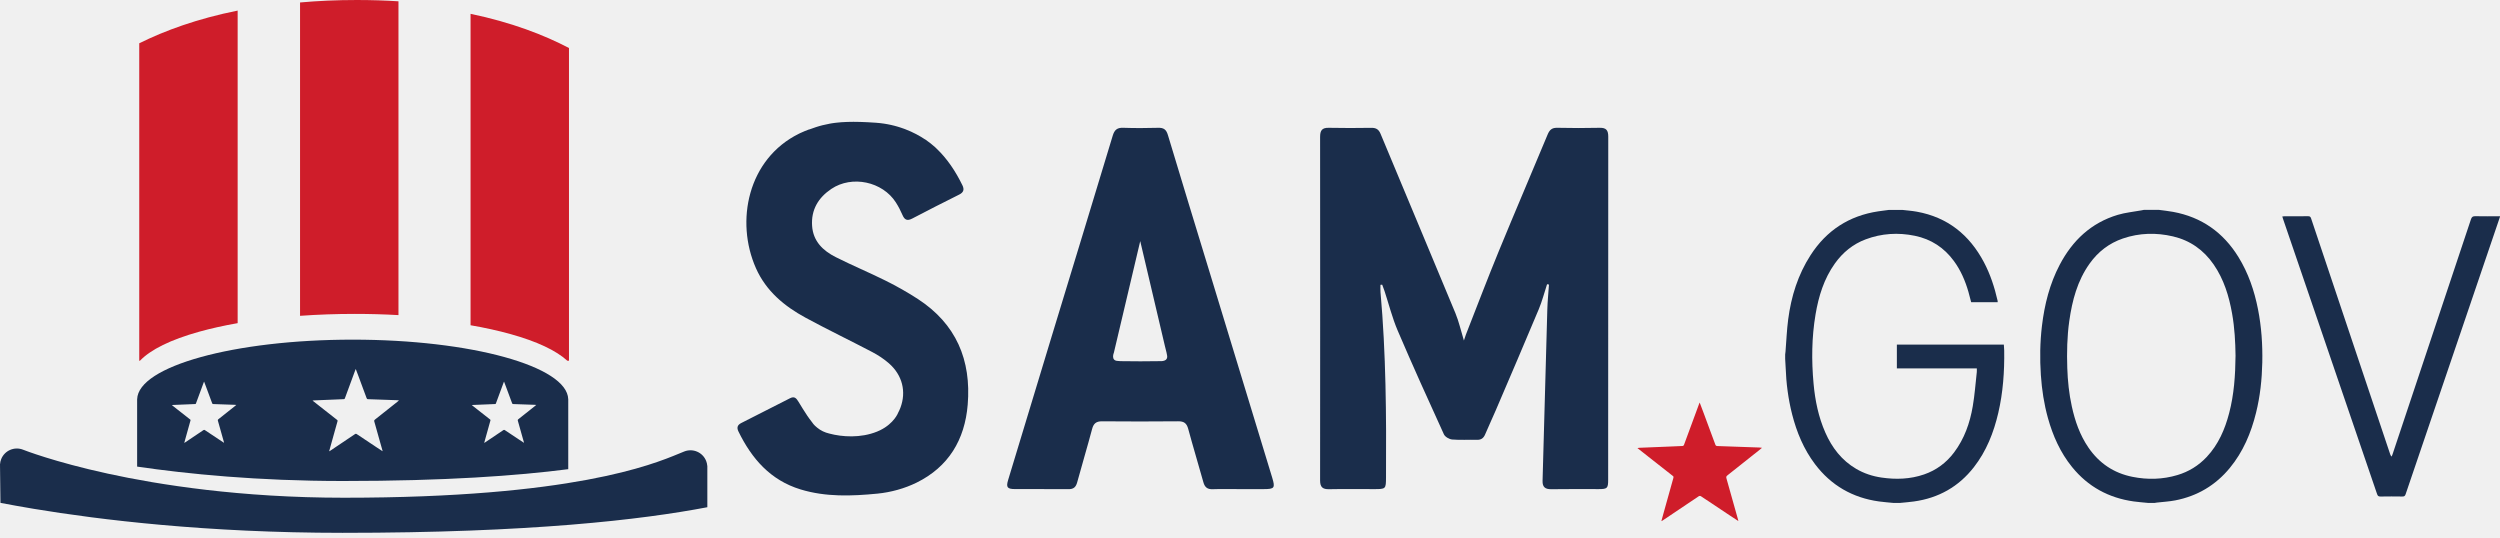
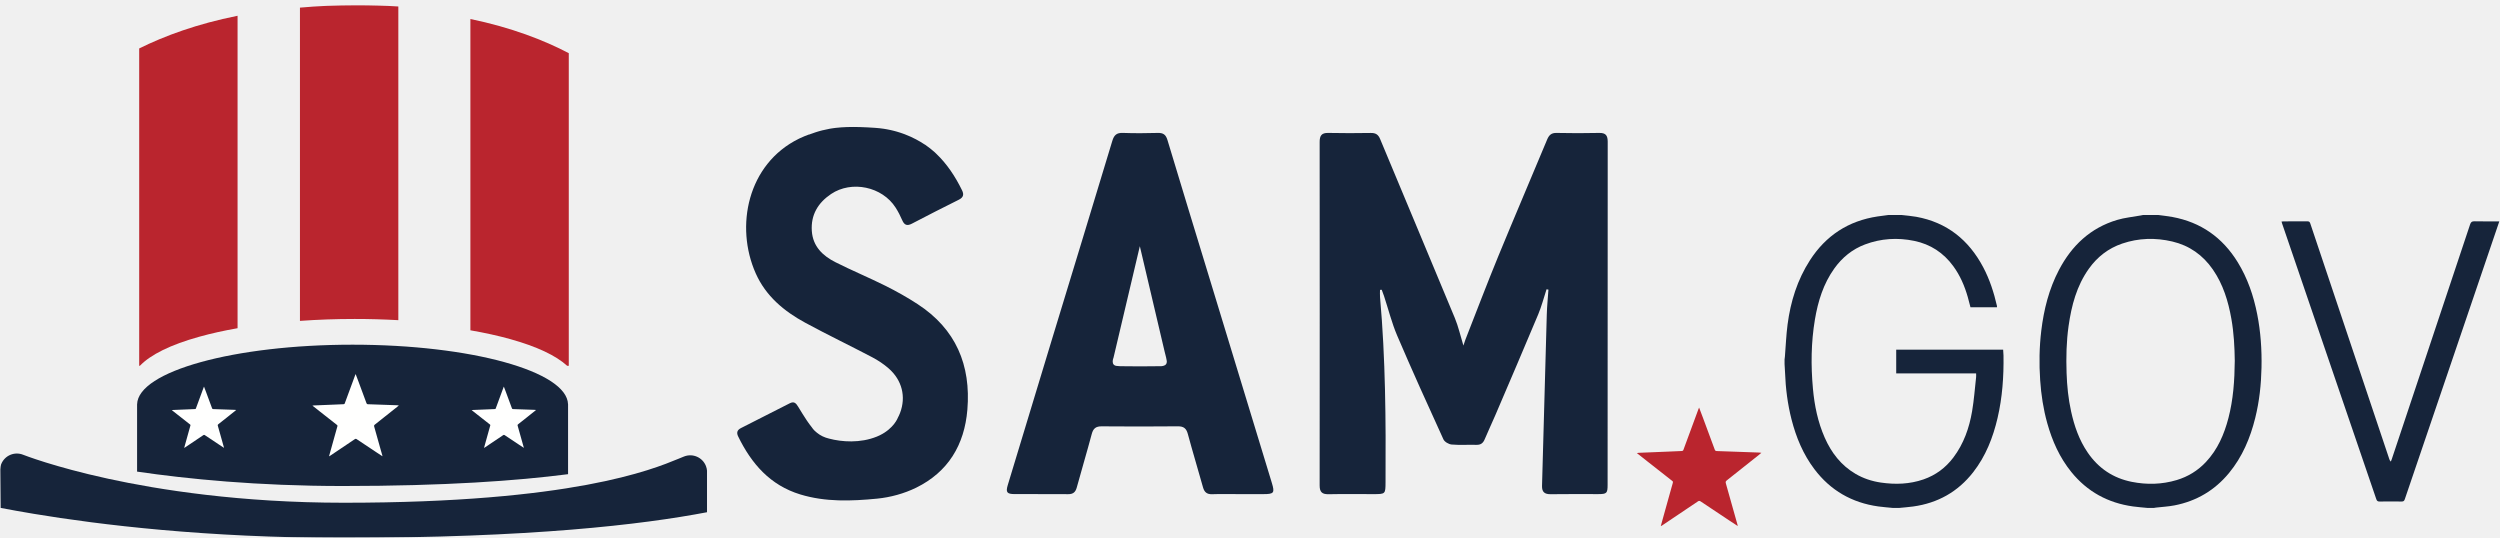
- <svg xmlns="http://www.w3.org/2000/svg" width="470px" height="101px" viewBox="0 0 470 101" version="1.1">
-   <g id="Page-1" stroke="none" stroke-width="1" fill="none" fill-rule="evenodd">
-     <g id="logo-sam" fill-rule="nonzero">
-       <g id="GOV" transform="translate(335, 39)" fill="#1A2D4B">
-         <path d="M22.646,0.463 C23.556,0.572 24.47,0.636 25.369,0.799 C31.148,1.846 35.242,5.145 37.961,10.269 C39.186,12.577 39.979,15.035 40.559,17.572 C40.575,17.643 40.561,17.721 40.561,17.816 C38.907,17.816 37.26,17.816 35.579,17.816 C35.409,17.169 35.249,16.511 35.063,15.862 C34.465,13.789 33.624,11.832 32.34,10.079 C30.5,7.561 28.057,5.964 25.008,5.331 C21.862,4.679 18.75,4.869 15.742,5.999 C13.355,6.895 11.439,8.46 9.957,10.536 C7.908,13.41 6.898,16.686 6.322,20.116 C5.593,24.437 5.554,28.785 5.951,33.137 C6.242,36.306 6.873,39.402 8.166,42.332 C9.42,45.175 11.242,47.548 13.955,49.14 C15.426,50.004 17.031,50.534 18.725,50.781 C21.438,51.177 24.121,51.093 26.735,50.19 C29.032,49.397 30.903,48.002 32.362,46.065 C34.303,43.487 35.344,40.52 35.878,37.386 C36.243,35.262 36.396,33.103 36.636,30.957 C36.661,30.744 36.64,30.525 36.64,30.253 C31.632,30.253 26.634,30.253 21.611,30.253 C21.611,28.738 21.611,27.282 21.611,25.788 C28.299,25.788 34.978,25.788 41.724,25.788 C41.744,26.146 41.783,26.512 41.79,26.879 C41.849,30.84 41.575,34.775 40.673,38.642 C39.81,42.335 38.443,45.816 36.085,48.837 C33.214,52.518 29.431,54.637 24.815,55.277 C23.942,55.4 23.061,55.463 22.182,55.552 C21.778,55.552 21.371,55.552 20.967,55.552 C20.059,55.459 19.147,55.399 18.242,55.272 C13.281,54.579 9.248,52.264 6.222,48.259 C4.105,45.456 2.783,42.272 1.919,38.889 C1.179,35.99 0.806,33.035 0.7,30.045 C0.682,29.521 0.641,28.997 0.612,28.474 C0.612,28.194 0.612,27.914 0.612,27.634 C0.633,27.45 0.663,27.267 0.678,27.083 C0.84,25.071 0.916,23.048 1.178,21.049 C1.739,16.74 3.01,12.656 5.385,8.972 C8.385,4.321 12.621,1.56 18.102,0.733 C18.776,0.632 19.452,0.552 20.125,0.462 C20.966,0.463 21.806,0.463 22.646,0.463" id="path38" />
-         <path d="M85.281,27.869 C85.248,25.349 85.113,22.65 84.638,19.975 C84.056,16.675 83.095,13.518 81.167,10.721 C79.286,7.995 76.737,6.196 73.524,5.443 C70.368,4.704 67.202,4.78 64.102,5.838 C61.504,6.725 59.434,8.332 57.846,10.557 C55.543,13.783 54.573,17.489 54.026,21.335 C53.61,24.27 53.553,27.226 53.649,30.183 C53.729,32.611 53.977,35.022 54.499,37.397 C55.103,40.16 56.017,42.8 57.636,45.159 C59.661,48.106 62.415,49.953 65.917,50.648 C68.751,51.212 71.573,51.143 74.356,50.311 C76.489,49.674 78.325,48.541 79.844,46.926 C82.053,44.58 83.287,41.718 84.088,38.642 C84.994,35.171 85.244,31.627 85.281,27.869 L85.281,27.869 Z M68.865,55.552 C67.957,55.459 67.045,55.397 66.14,55.271 C61.443,54.615 57.546,52.5 54.55,48.803 C52.343,46.08 50.948,42.95 50.013,39.596 C49.275,36.951 48.867,34.255 48.683,31.519 C48.474,28.423 48.519,25.331 48.888,22.252 C49.368,18.247 50.333,14.378 52.224,10.781 C54.624,6.21 58.132,2.89 63.15,1.388 C64.58,0.96 66.099,0.822 67.578,0.55 C67.728,0.523 67.877,0.491 68.025,0.461 C68.99,0.461 69.957,0.461 70.92,0.461 C71.795,0.582 72.676,0.67 73.541,0.83 C78.908,1.819 82.973,4.693 85.83,9.328 C87.697,12.356 88.816,15.656 89.5,19.122 C90.154,22.431 90.379,25.774 90.311,29.142 C90.243,32.336 89.907,35.499 89.135,38.604 C88.196,42.398 86.709,45.942 84.197,48.986 C81.515,52.235 78.088,54.266 73.957,55.07 C72.803,55.294 71.617,55.352 70.445,55.489 C70.322,55.503 70.201,55.529 70.08,55.551 C69.675,55.552 69.271,55.552 68.865,55.552 L68.865,55.552 Z" id="path40" />
-         <path d="M135.031,1.659 C134.621,2.866 134.238,3.994 133.853,5.122 C128.32,21.382 122.785,37.643 117.259,53.907 C117.144,54.249 116.999,54.353 116.646,54.346 C115.277,54.324 113.906,54.323 112.537,54.347 C112.164,54.354 112.014,54.245 111.891,53.885 C107.987,42.43 104.069,30.979 100.151,19.527 C98.163,13.714 96.176,7.899 94.188,2.085 C94.151,1.97 94.122,1.851 94.075,1.696 C94.216,1.682 94.331,1.66 94.446,1.66 C95.94,1.658 97.434,1.67 98.928,1.65 C99.252,1.645 99.383,1.754 99.483,2.052 C104.43,16.823 109.385,31.592 114.342,46.362 C114.395,46.518 114.453,46.674 114.629,46.84 C114.686,46.697 114.75,46.557 114.799,46.409 C119.715,31.693 124.633,16.977 129.531,2.254 C129.685,1.785 129.871,1.634 130.361,1.646 C131.884,1.681 133.408,1.659 135.031,1.659" id="path42" />
-       </g>
-       <path d="M307.835,84.236 C307.997,84.207 308.077,84.19 308.161,84.185 C310.052,84.102 311.946,84.026 313.839,83.954 C314.675,83.921 315.511,83.889 316.339,83.845 C316.423,83.839 316.542,83.752 316.573,83.679 C317.356,81.574 318.128,79.464 318.903,77.361 C319.073,76.887 319.241,76.426 319.415,75.965 C319.444,75.882 319.481,75.81 319.54,75.679 C319.806,76.38 320.052,77.02 320.29,77.664 C320.653,78.636 321.011,79.612 321.372,80.588 C321.737,81.577 322.116,82.567 322.474,83.563 C322.548,83.765 322.64,83.851 322.869,83.857 C325.523,83.943 328.18,84.042 330.83,84.136 C330.953,84.144 331.07,84.167 331.254,84.187 C331.07,84.341 330.932,84.461 330.791,84.578 C328.83,86.131 326.871,87.685 324.912,89.242 C324.465,89.596 324.473,89.601 324.631,90.148 C325.168,92.04 325.697,93.933 326.231,95.831 C326.407,96.458 326.586,97.086 326.764,97.723 C326.784,97.775 326.787,97.841 326.807,97.956 C326.252,97.594 325.743,97.264 325.239,96.927 C324.147,96.203 323.057,95.474 321.964,94.748 C321.257,94.274 320.538,93.813 319.837,93.332 C319.644,93.195 319.501,93.2 319.314,93.326 C317.06,94.842 314.804,96.357 312.55,97.871 C312.503,97.906 312.439,97.923 312.335,97.972 C312.47,97.478 312.593,97.03 312.716,96.581 C313.107,95.175 313.501,93.766 313.894,92.362 C314.13,91.513 314.363,90.662 314.605,89.817 C314.648,89.667 314.63,89.583 314.503,89.482 C312.929,88.254 311.362,87.021 309.796,85.786 C309.16,85.287 308.533,84.785 307.835,84.236" id="star" fill="#CF1D2A" />
-       <g id="SAM" transform="translate(138, 22)" fill="#1A2D4B">
-         <path d="M152.849,31.433 C152.334,33.005 151.923,34.62 151.287,36.139 C148.626,42.502 145.898,48.839 143.185,55.182 C142.545,56.68 141.843,58.151 141.213,59.652 C140.907,60.383 140.454,60.71 139.644,60.686 C138.097,60.641 136.541,60.76 135.007,60.627 C134.452,60.579 133.671,60.126 133.452,59.648 C130.498,53.173 127.557,46.69 124.763,40.146 C123.74,37.751 123.105,35.19 122.288,32.708 C122.155,32.31 121.999,31.919 121.854,31.524 C121.746,31.529 121.636,31.536 121.528,31.541 C121.528,32 121.494,32.462 121.534,32.917 C122.571,44.492 122.639,56.094 122.57,67.7 C122.556,69.953 122.567,69.953 120.255,69.953 C117.462,69.953 114.666,69.912 111.873,69.971 C110.663,69.997 110.177,69.583 110.179,68.339 C110.199,46.803 110.197,25.267 110.18,3.73 C110.18,2.557 110.524,1.996 111.801,2.027 C114.465,2.09 117.132,2.069 119.797,2.033 C120.683,2.02 121.188,2.298 121.549,3.165 C126.224,14.406 130.952,25.624 135.616,36.87 C136.263,38.432 136.632,40.112 137.214,42.017 C137.396,41.478 137.482,41.183 137.591,40.899 C139.642,35.675 141.633,30.428 143.765,25.239 C146.779,17.904 149.908,10.617 152.953,3.295 C153.312,2.431 153.751,2.006 154.742,2.025 C157.406,2.084 160.072,2.088 162.736,2.027 C163.994,1.999 164.355,2.506 164.353,3.712 C164.328,25.206 164.335,46.699 164.334,68.193 C164.333,69.803 164.183,69.949 162.546,69.952 C159.579,69.957 156.614,69.921 153.648,69.971 C152.5,69.989 151.968,69.57 152.002,68.406 C152.301,57.669 152.583,46.932 152.895,36.195 C152.94,34.628 153.101,33.064 153.207,31.499 C153.087,31.477 152.966,31.455 152.849,31.433" id="path30" />
-         <path d="M101.187,67.84 C97.259,54.92 93.319,42.003 89.381,29.086 C86.768,20.515 84.135,11.949 81.56,3.367 C81.257,2.355 80.776,1.997 79.743,2.027 C77.552,2.089 75.356,2.1 73.166,2.024 C72.015,1.983 71.519,2.421 71.19,3.514 C67.375,16.156 63.508,28.782 59.663,41.414 C56.942,50.354 54.228,59.299 51.527,68.245 C51.112,69.618 51.369,69.939 52.827,69.947 C56.181,69.963 59.534,69.934 62.887,69.963 C63.825,69.972 64.265,69.578 64.508,68.686 C65.419,65.336 66.425,62.011 67.315,58.657 C67.595,57.599 68.101,57.197 69.192,57.206 C73.964,57.246 78.736,57.251 83.508,57.204 C84.606,57.191 85.106,57.589 85.388,58.642 C86.293,61.995 87.305,65.317 88.237,68.663 C88.496,69.592 88.978,70.007 89.976,69.971 C91.649,69.909 93.328,69.954 95.005,69.954 C96.551,69.954 98.1,69.956 99.648,69.952 C101.583,69.948 101.761,69.729 101.187,67.84 Z M81.354,45.413 C81.352,45.424 81.345,45.433 81.341,45.441 C81.333,45.456 81.326,45.471 81.317,45.485 C81.234,45.628 81.098,45.728 80.901,45.795 C80.542,45.929 80.137,45.895 80.137,45.895 C77.646,45.94 75.153,45.937 72.661,45.897 C72.464,45.893 72.293,45.879 72.141,45.858 C70.766,45.806 71.409,44.304 71.409,44.304 L76.363,23.326 C76.363,23.326 79.79,37.876 80.999,43.038 C81.101,43.447 81.202,43.854 81.303,44.264 C81.351,44.452 81.383,44.619 81.402,44.77 C81.464,45.049 81.435,45.254 81.354,45.413 Z" id="Shape" />
-         <path d="M34.576,34.224 C32.64,32.962 30.612,31.822 28.545,30.789 C25.438,29.238 22.225,27.905 19.126,26.342 C16.737,25.137 14.877,23.388 14.675,20.477 C14.463,17.435 15.85,15.157 18.288,13.517 C22.175,10.904 27.923,12.135 30.431,16.07 C30.912,16.826 31.328,17.633 31.683,18.457 C32.08,19.379 32.604,19.554 33.494,19.09 C36.421,17.563 39.361,16.057 42.318,14.589 C43.17,14.165 43.319,13.623 42.93,12.826 C41.63,10.16 40.051,7.816 38.078,5.941 C38.058,5.919 37.677,5.524 36.962,4.966 C36.637,4.704 36.299,4.458 35.956,4.221 L35.929,4.221 C34.971,3.581 33.705,2.869 32.156,2.28 C32.148,2.277 32.14,2.274 32.132,2.271 C32.028,2.232 31.919,2.194 31.811,2.156 C31.665,2.103 31.517,2.052 31.364,2.002 C31.316,1.985 31.267,1.97 31.218,1.954 C31.072,1.907 30.924,1.861 30.771,1.816 C30.712,1.798 30.651,1.782 30.59,1.764 C30.447,1.723 30.302,1.683 30.155,1.644 C30.08,1.625 30.004,1.608 29.929,1.589 C29.79,1.555 29.652,1.521 29.511,1.489 C29.419,1.468 29.325,1.451 29.234,1.431 C29.103,1.404 28.974,1.376 28.84,1.352 C28.728,1.331 28.612,1.313 28.497,1.294 C28.38,1.274 28.263,1.253 28.143,1.235 C27.999,1.214 27.851,1.196 27.705,1.178 C27.609,1.165 27.516,1.152 27.419,1.142 C27.172,1.115 26.922,1.092 26.667,1.074 C26.666,1.074 26.665,1.074 26.663,1.074 L26.663,1.074 C24.515,0.924 22.778,0.873 21.285,0.922 C21.284,0.923 21.282,0.923 21.281,0.923 C20.525,0.947 19.83,0.998 19.178,1.074 C19.171,1.074 19.166,1.075 19.161,1.076 C19.039,1.091 18.918,1.106 18.798,1.122 C18.789,1.124 18.778,1.125 18.767,1.126 C18.651,1.142 18.537,1.158 18.423,1.176 C18.412,1.179 18.402,1.18 18.389,1.182 C18.274,1.201 18.16,1.219 18.047,1.239 C18.039,1.24 18.032,1.242 18.024,1.243 C17.542,1.328 17.076,1.43 16.619,1.547 C16.592,1.554 16.566,1.561 16.537,1.568 C16.454,1.589 16.372,1.611 16.289,1.634 C16.25,1.644 16.212,1.655 16.173,1.666 C16.102,1.686 16.03,1.706 15.96,1.727 C15.916,1.74 15.872,1.752 15.828,1.766 C15.763,1.786 15.697,1.806 15.631,1.827 C15.584,1.842 15.537,1.856 15.491,1.871 C15.428,1.891 15.364,1.911 15.302,1.932 C14.921,2.057 14.535,2.193 14.143,2.34 L14.143,2.318 C13.592,2.518 13.059,2.735 12.548,2.975 C12.537,2.978 12.528,2.983 12.517,2.987 C12.409,3.032 12.316,3.079 12.228,3.126 C2.585,7.866 0.195,19.603 4.125,28.439 C6.027,32.717 9.452,35.563 13.447,37.728 C17.593,39.974 21.847,42.016 26.022,44.208 C27.114,44.781 28.173,45.482 29.102,46.292 C31.661,48.521 32.422,51.656 31.266,54.69 C31.146,55.007 31.002,55.309 30.846,55.602 L30.85,55.602 C30.85,55.602 30.106,57.599 27.449,58.891 C27.272,58.978 27.089,59.06 26.904,59.134 L26.903,59.135 C23.798,60.4 20.291,60.149 17.911,59.508 L17.91,59.508 C17.07,59.312 16.297,58.952 15.636,58.406 C14.967,57.885 14.696,57.419 14.696,57.419 L14.677,57.392 C14.348,56.981 14.038,56.552 13.742,56.114 L13.729,56.096 L13.73,56.096 C13.171,55.268 12.655,54.407 12.134,53.556 C11.719,52.88 11.373,52.437 10.526,52.869 C7.474,54.433 4.413,55.983 1.353,57.53 C0.642,57.889 0.473,58.387 0.824,59.108 C3.326,64.235 6.829,68.278 12.508,70.011 C17.258,71.461 22.129,71.272 26.948,70.803 C29.453,70.559 32.051,69.848 34.308,68.739 C40.308,65.79 43.383,60.692 43.929,54.078 C44.621,45.681 41.76,38.905 34.576,34.224" id="path34" />
-       </g>
-       <g id="hat">
-         <path d="M106.828,75.049 C106.64,68.856 88.571,63.853 66.306,63.853 C44.041,63.853 25.973,68.856 25.785,75.049 L25.78,75.049 L25.78,87.722 C35.176,89.1 48.409,90.429 64.492,90.429 C83.707,90.429 97.276,89.439 106.832,88.205 L106.832,75.049 L106.828,75.049 Z M44.182,76.334 C43.168,77.137 42.155,77.94 41.143,78.745 C40.912,78.929 40.916,78.932 40.998,79.214 C41.275,80.192 41.549,81.171 41.825,82.152 C41.916,82.476 42.01,82.801 42.101,83.13 C42.109,83.158 42.111,83.192 42.124,83.252 C41.835,83.064 41.572,82.894 41.312,82.719 C40.749,82.346 40.184,81.968 39.619,81.593 C39.253,81.348 38.882,81.11 38.519,80.862 C38.42,80.792 38.346,80.794 38.249,80.859 C37.083,81.643 35.917,82.425 34.753,83.208 C34.726,83.227 34.695,83.235 34.64,83.261 C34.709,83.005 34.774,82.774 34.838,82.542 C35.039,81.813 35.243,81.086 35.446,80.36 C35.569,79.922 35.688,79.481 35.814,79.045 C35.837,78.966 35.827,78.925 35.761,78.871 C34.948,78.237 34.137,77.599 33.327,76.961 C32.999,76.703 32.676,76.443 32.313,76.16 C32.399,76.145 32.44,76.137 32.483,76.134 C33.46,76.091 34.44,76.052 35.419,76.014 C35.85,75.997 36.283,75.981 36.712,75.958 C36.756,75.954 36.816,75.91 36.831,75.872 C37.235,74.784 37.636,73.692 38.036,72.605 C38.124,72.36 38.212,72.122 38.303,71.883 C38.318,71.84 38.337,71.802 38.366,71.735 C38.503,72.097 38.632,72.427 38.754,72.761 C38.941,73.263 39.127,73.769 39.313,74.273 C39.503,74.785 39.698,75.296 39.883,75.81 C39.922,75.916 39.969,75.96 40.087,75.963 C41.46,76.007 42.834,76.058 44.203,76.107 C44.267,76.112 44.328,76.123 44.422,76.133 C44.327,76.212 44.256,76.274 44.182,76.334 Z M74.69,75.549 C73.329,76.627 71.97,77.706 70.61,78.787 C70.3,79.032 70.305,79.035 70.415,79.416 C70.787,80.728 71.155,82.042 71.524,83.358 C71.647,83.795 71.772,84.23 71.896,84.67 C71.908,84.706 71.911,84.753 71.925,84.833 C71.54,84.581 71.185,84.354 70.836,84.119 C70.08,83.617 69.322,83.11 68.564,82.606 C68.074,82.278 67.575,81.958 67.087,81.623 C66.953,81.529 66.853,81.532 66.725,81.62 C65.16,82.672 63.595,83.724 62.031,84.774 C61.997,84.797 61.954,84.81 61.881,84.843 C61.975,84.5 62.059,84.19 62.146,83.877 C62.417,82.9 62.69,81.923 62.962,80.949 C63.127,80.36 63.288,79.769 63.458,79.183 C63.486,79.078 63.473,79.02 63.385,78.95 C62.293,78.1 61.205,77.243 60.118,76.385 C59.678,76.04 59.243,75.693 58.759,75.312 C58.871,75.291 58.926,75.281 58.985,75.276 C60.297,75.219 61.612,75.166 62.926,75.115 C63.507,75.094 64.087,75.07 64.662,75.04 C64.72,75.036 64.803,74.975 64.823,74.925 C65.366,73.464 65.903,72 66.44,70.539 C66.558,70.212 66.675,69.892 66.797,69.571 C66.816,69.512 66.842,69.463 66.883,69.372 C67.067,69.859 67.238,70.303 67.403,70.75 C67.655,71.424 67.903,72.102 68.154,72.779 C68.408,73.466 68.671,74.151 68.92,74.843 C68.971,74.984 69.035,75.043 69.194,75.047 C71.036,75.107 72.879,75.174 74.718,75.241 C74.804,75.246 74.885,75.262 75.013,75.275 C74.884,75.385 74.788,75.469 74.69,75.549 Z M100.571,76.334 C99.557,77.137 98.545,77.94 97.532,78.745 C97.3,78.929 97.305,78.932 97.386,79.214 C97.663,80.192 97.938,81.171 98.212,82.152 C98.305,82.476 98.398,82.801 98.49,83.13 C98.497,83.158 98.501,83.192 98.511,83.252 C98.224,83.064 97.961,82.894 97.699,82.719 C97.136,82.346 96.571,81.968 96.007,81.593 C95.641,81.348 95.27,81.11 94.907,80.862 C94.807,80.792 94.733,80.794 94.636,80.859 C93.47,81.643 92.306,82.425 91.141,83.208 C91.114,83.227 91.083,83.235 91.029,83.261 C91.097,83.005 91.162,82.774 91.226,82.542 C91.428,81.813 91.632,81.086 91.835,80.36 C91.957,79.922 92.076,79.481 92.202,79.045 C92.225,78.966 92.215,78.925 92.15,78.871 C91.337,78.237 90.525,77.599 89.717,76.961 C89.387,76.703 89.063,76.443 88.702,76.16 C88.788,76.145 88.829,76.137 88.871,76.134 C89.85,76.091 90.829,76.052 91.808,76.014 C92.238,75.997 92.671,75.981 93.101,75.958 C93.145,75.954 93.205,75.91 93.221,75.872 C93.626,74.784 94.026,73.692 94.426,72.605 C94.515,72.36 94.602,72.122 94.693,71.883 C94.706,71.84 94.726,71.802 94.757,71.735 C94.893,72.097 95.02,72.427 95.145,72.761 C95.332,73.263 95.516,73.769 95.704,74.273 C95.893,74.785 96.089,75.296 96.274,75.81 C96.313,75.916 96.359,75.96 96.478,75.963 C97.849,76.007 99.223,76.058 100.594,76.107 C100.658,76.112 100.718,76.123 100.813,76.133 C100.715,76.212 100.644,76.274 100.571,76.334 Z" id="Shape" fill="#1A2D4B" />
-         <path d="M37.451,62.362 C39.668,61.744 42.093,61.206 44.679,60.752 L44.679,1.991 C37.069,3.518 30.972,5.762 26.178,8.139 L26.178,67.819 L26.309,67.819 C28.338,65.705 32.092,63.855 37.451,62.362 M66.704,59.013 C69.492,59.013 72.238,59.089 74.912,59.241 L74.912,0.246 C72.424,0.087 69.818,0.001 67.085,0.001 C63.296,0.001 59.742,0.165 56.409,0.464 L56.409,59.376 C59.733,59.136 63.186,59.013 66.704,59.013 M95.97,62.805 C100.952,64.193 104.548,65.888 106.66,67.819 L106.968,67.819 L106.968,9.026 C102.261,6.563 96.18,4.207 88.464,2.6 L88.464,61.146 C91.155,61.61 93.673,62.165 95.97,62.805" id="Shape" fill="#CF1D2A" />
-         <path d="M0.004,87.599 L0.087,94.54 C2.007,94.907 4.099,95.284 6.365,95.662 C18.74,97.72 38.851,100.173 64.39,100.173 C99.792,100.173 120.719,97.698 132.98,95.357 L132.98,87.569 L132.967,87.564 C132.943,87.266 132.876,86.964 132.761,86.672 C132.125,85.041 130.288,84.236 128.658,84.872 C128.343,84.995 127.999,85.138 127.602,85.302 C122.647,87.347 107.568,93.573 64.673,93.573 C45.167,93.573 29.805,91.122 20.354,89.063 C10.106,86.833 4.402,84.572 4.345,84.548 C2.723,83.899 0.88,84.685 0.228,86.306 C0.103,86.617 0.032,86.932 0.008,87.249 L0,87.26 L0.002,87.477 C0.002,87.518 0.002,87.558 0.004,87.599" id="path28" fill="#1A2D4B" />
-       </g>
+ <svg xmlns="http://www.w3.org/2000/svg" xmlns:xlink="http://www.w3.org/1999/xlink" width="423px" height="91px" viewBox="0 0 423 91" version="1.1">
+   <defs>
+     <polygon id="path-1" points="0.06 0.875 119.641 0.875 119.641 90.94 0.06 90.94" />
+   </defs>
+   <g id="samgov_horizontal" stroke="none" stroke-width="1" fill="none" fill-rule="evenodd">
+     <path d="M33.694,56.982 C35.689,56.426 37.871,55.941 40.197,55.532 L40.197,2.667 C33.35,4.041 27.865,6.06 23.551,8.198 L23.551,61.892 L23.669,61.892 C25.496,59.989 28.873,58.326 33.694,56.982" id="Fill-1" fill="#BA252E" />
+     <path d="M96.112,68.396 C95.942,62.824 79.687,58.321 59.655,58.321 C39.624,58.321 23.368,62.824 23.198,68.396 L23.194,68.396 L23.194,79.797 C31.648,81.037 43.554,82.233 58.023,82.233 C75.311,82.233 87.52,81.342 96.116,80.232 L96.116,68.396 L96.112,68.396" id="Fill-2" fill="#16243A" />
+     <path d="M29.071,69.394 C29.149,69.38 29.186,69.373 29.225,69.37 C30.104,69.332 30.985,69.296 31.865,69.262 C32.254,69.247 32.643,69.232 33.029,69.212 C33.068,69.209 33.123,69.168 33.137,69.135 C33.5,68.155 33.861,67.174 34.22,66.195 C34.3,65.975 34.379,65.761 34.46,65.546 C34.473,65.507 34.491,65.474 34.517,65.413 C34.641,65.739 34.756,66.037 34.867,66.336 C35.035,66.788 35.202,67.242 35.369,67.696 C35.541,68.156 35.716,68.616 35.882,69.08 C35.918,69.174 35.96,69.214 36.066,69.217 C37.3,69.256 38.537,69.302 39.768,69.347 C39.826,69.35 39.88,69.361 39.965,69.37 C39.88,69.442 39.817,69.498 39.751,69.552 C38.838,70.274 37.926,70.998 37.016,71.722 C36.808,71.886 36.812,71.888 36.885,72.143 C37.135,73.023 37.382,73.903 37.63,74.786 C37.712,75.078 37.796,75.37 37.878,75.666 C37.885,75.69 37.887,75.721 37.898,75.775 C37.639,75.606 37.402,75.453 37.167,75.296 C36.66,74.959 36.152,74.62 35.644,74.283 C35.315,74.062 34.982,73.848 34.654,73.624 C34.566,73.56 34.498,73.562 34.412,73.621 C33.363,74.326 32.314,75.031 31.267,75.735 C31.243,75.751 31.214,75.759 31.165,75.782 C31.227,75.552 31.285,75.344 31.343,75.135 C31.523,74.481 31.708,73.825 31.89,73.172 C32.001,72.778 32.108,72.382 32.221,71.989 C32.242,71.918 32.233,71.88 32.173,71.833 C31.442,71.262 30.713,70.688 29.984,70.114 C29.689,69.882 29.398,69.649 29.071,69.394" id="Fill-3" fill="#FFFFFE" />
+     <path d="M52.864,68.633 C52.966,68.615 53.016,68.605 53.068,68.602 C54.249,68.55 55.432,68.502 56.613,68.457 C57.136,68.437 57.657,68.416 58.175,68.389 C58.228,68.385 58.302,68.331 58.32,68.286 C58.81,66.971 59.292,65.653 59.776,64.339 C59.882,64.045 59.987,63.757 60.096,63.468 C60.113,63.416 60.137,63.371 60.174,63.289 C60.34,63.727 60.493,64.127 60.642,64.528 C60.868,65.136 61.091,65.745 61.318,66.355 C61.546,66.972 61.782,67.59 62.006,68.212 C62.052,68.338 62.109,68.392 62.252,68.396 C63.909,68.449 65.568,68.511 67.223,68.57 C67.3,68.574 67.372,68.589 67.487,68.602 C67.372,68.698 67.286,68.774 67.198,68.846 C65.974,69.816 64.751,70.786 63.528,71.758 C63.249,71.979 63.254,71.982 63.353,72.324 C63.687,73.505 64.018,74.687 64.351,75.872 C64.461,76.264 64.573,76.656 64.685,77.053 C64.695,77.086 64.698,77.127 64.711,77.2 C64.364,76.973 64.045,76.768 63.73,76.557 C63.05,76.105 62.368,75.649 61.687,75.196 C61.245,74.9 60.796,74.613 60.357,74.312 C60.236,74.227 60.148,74.23 60.031,74.309 C58.624,75.255 57.215,76.201 55.809,77.146 C55.777,77.168 55.738,77.179 55.673,77.208 C55.758,76.9 55.834,76.621 55.911,76.34 C56.154,75.462 56.401,74.583 56.646,73.706 C56.795,73.177 56.939,72.645 57.091,72.118 C57.117,72.023 57.106,71.971 57.026,71.908 C56.044,71.142 55.066,70.371 54.087,69.6 C53.692,69.289 53.3,68.977 52.864,68.633" id="Fill-4" fill="#FFFFFE" />
+     <g id="Group-10">
+       <mask id="mask-2" fill="white">
+         <use xlink:href="#path-1" />
+       </mask>
+       <g id="Clip-6" />
+       <path d="M79.804,69.394 C79.882,69.38 79.918,69.373 79.956,69.37 C80.837,69.332 81.718,69.296 82.598,69.262 C82.985,69.247 83.375,69.232 83.762,69.212 C83.801,69.209 83.856,69.168 83.869,69.135 C84.234,68.155 84.594,67.174 84.952,66.195 C85.032,65.975 85.111,65.761 85.193,65.546 C85.205,65.507 85.223,65.474 85.25,65.413 C85.373,65.739 85.487,66.037 85.6,66.336 C85.768,66.788 85.933,67.242 86.103,67.696 C86.273,68.156 86.448,68.616 86.615,69.08 C86.65,69.174 86.692,69.214 86.798,69.217 C88.032,69.256 89.268,69.302 90.501,69.347 C90.559,69.35 90.612,69.361 90.697,69.37 C90.612,69.442 90.549,69.498 90.483,69.552 C89.571,70.274 88.659,70.998 87.748,71.722 C87.54,71.886 87.545,71.888 87.618,72.143 C87.867,73.023 88.113,73.903 88.36,74.786 C88.443,75.078 88.527,75.37 88.61,75.666 C88.617,75.69 88.62,75.721 88.63,75.775 C88.371,75.606 88.134,75.453 87.9,75.296 C87.393,74.959 86.885,74.62 86.377,74.283 C86.048,74.062 85.714,73.848 85.387,73.624 C85.297,73.56 85.231,73.562 85.144,73.621 C84.095,74.326 83.047,75.031 81.999,75.735 C81.975,75.751 81.946,75.759 81.898,75.782 C81.959,75.552 82.018,75.344 82.075,75.135 C82.256,74.481 82.44,73.825 82.622,73.172 C82.733,72.778 82.84,72.382 82.953,71.989 C82.974,71.918 82.965,71.88 82.906,71.833 C82.175,71.262 81.444,70.688 80.717,70.114 C80.421,69.882 80.129,69.649 79.804,69.394" id="Fill-5" fill="#FFFFFE" mask="url(#mask-2)" />
+       <path d="M60.014,53.968 C62.522,53.968 64.992,54.038 67.398,54.174 L67.398,1.097 C65.159,0.953 62.814,0.875 60.355,0.875 C56.947,0.875 53.749,1.023 50.751,1.292 L50.751,54.295 C53.741,54.08 56.848,53.968 60.014,53.968" id="Fill-7" fill="#BA252E" mask="url(#mask-2)" />
+       <path d="M86.344,57.38 C90.826,58.629 94.062,60.155 95.962,61.892 L96.238,61.892 L96.238,8.996 C92.004,6.78 86.532,4.66 79.591,3.215 L79.591,55.887 C82.011,56.305 84.277,56.804 86.344,57.38" id="Fill-8" fill="#BA252E" mask="url(#mask-2)" />
+       <path d="M0.003,79.687 L0.079,85.933 C1.806,86.263 3.688,86.603 5.727,86.942 C16.86,88.793 34.954,91 57.932,91 C89.782,91 108.61,88.774 119.641,86.667 L119.641,79.66 L119.63,79.656 C119.607,79.387 119.548,79.117 119.445,78.853 C118.873,77.387 117.221,76.663 115.754,77.234 C115.47,77.346 115.161,77.473 114.804,77.621 C110.346,79.462 96.78,85.064 58.188,85.064 C40.638,85.064 26.818,82.857 18.314,81.005 C9.095,78.998 3.962,76.964 3.911,76.944 C2.452,76.359 0.794,77.066 0.207,78.526 C0.095,78.804 0.03,79.089 0.009,79.373 L0,79.382 L0.003,79.578 C0.002,79.614 0.003,79.65 0.003,79.687" id="Fill-9" fill="#16243A" mask="url(#mask-2)" />
    </g>
+     <path d="M261.674,48.949 C261.211,50.363 260.841,51.815 260.269,53.183 C257.873,58.908 255.421,64.609 252.981,70.315 C252.404,71.663 251.772,72.986 251.205,74.338 C250.931,74.995 250.524,75.289 249.794,75.268 C248.403,75.227 247.003,75.334 245.621,75.214 C245.122,75.171 244.42,74.763 244.225,74.333 C241.566,68.509 238.921,62.676 236.405,56.789 C235.485,54.634 234.914,52.33 234.179,50.096 C234.061,49.737 233.92,49.386 233.79,49.031 C233.692,49.036 233.595,49.041 233.497,49.046 C233.497,49.459 233.465,49.875 233.502,50.284 C234.434,60.697 234.495,71.136 234.433,81.579 C234.421,83.604 234.43,83.605 232.351,83.605 C229.837,83.605 227.322,83.568 224.81,83.622 C223.721,83.645 223.283,83.272 223.284,82.154 C223.303,62.777 223.302,43.401 223.285,24.024 C223.284,22.969 223.596,22.464 224.744,22.492 C227.141,22.549 229.54,22.53 231.938,22.497 C232.734,22.486 233.19,22.735 233.514,23.516 C237.72,33.629 241.975,43.722 246.17,53.839 C246.753,55.246 247.084,56.757 247.608,58.471 C247.772,57.986 247.848,57.721 247.948,57.465 C249.793,52.766 251.584,48.044 253.502,43.375 C256.213,36.776 259.028,30.22 261.768,23.632 C262.091,22.855 262.485,22.472 263.377,22.492 C265.773,22.543 268.173,22.547 270.569,22.492 C271.7,22.466 272.026,22.922 272.025,24.007 C272.002,43.345 272.01,62.683 272.007,82.021 C272.007,83.47 271.871,83.601 270.399,83.603 C267.731,83.608 265.062,83.575 262.394,83.619 C261.36,83.637 260.882,83.26 260.911,82.212 C261.182,72.552 261.436,62.891 261.715,53.231 C261.755,51.822 261.899,50.415 261.996,49.006 C261.889,48.987 261.781,48.968 261.674,48.949" id="Fill-11" fill="#16243A" />
+     <path d="M196.943,61.869 C196.621,61.99 196.257,61.96 196.257,61.96 C194.015,61.999 191.772,61.997 189.53,61.961 C189.353,61.958 189.199,61.945 189.064,61.925 C187.825,61.879 188.404,60.528 188.404,60.528 L192.86,41.654 C192.86,41.654 195.943,54.745 197.031,59.39 C197.122,59.757 197.214,60.124 197.306,60.491 C197.348,60.661 197.377,60.812 197.394,60.947 C197.45,61.197 197.424,61.383 197.353,61.526 C197.349,61.535 197.344,61.544 197.339,61.552 C197.332,61.565 197.326,61.579 197.318,61.591 C197.243,61.719 197.121,61.81 196.943,61.869 Z M215.195,81.704 C211.66,70.08 208.115,58.458 204.572,46.836 C202.222,39.125 199.855,31.419 197.536,23.697 C197.264,22.788 196.831,22.465 195.901,22.492 C193.93,22.549 191.954,22.558 189.984,22.489 C188.948,22.453 188.502,22.847 188.206,23.83 C184.774,35.204 181.295,46.564 177.836,57.929 C175.388,65.973 172.946,74.02 170.516,82.069 C170.143,83.303 170.374,83.593 171.686,83.6 C174.702,83.614 177.72,83.588 180.736,83.614 C181.578,83.622 181.977,83.268 182.194,82.465 C183.014,79.451 183.92,76.46 184.72,73.441 C184.972,72.49 185.427,72.127 186.408,72.136 C190.701,72.173 194.995,72.176 199.288,72.133 C200.276,72.123 200.726,72.481 200.981,73.427 C201.795,76.443 202.705,79.434 203.544,82.443 C203.777,83.279 204.21,83.652 205.107,83.62 C206.614,83.564 208.124,83.605 209.633,83.605 C211.024,83.605 212.417,83.607 213.81,83.604 C215.551,83.6 215.712,83.403 215.195,81.704 L215.195,81.704 Z" id="Fill-12" fill="#16243A" />
+     <path d="M155.266,51.46 C153.524,50.325 151.699,49.298 149.839,48.369 C147.045,46.974 144.153,45.775 141.365,44.369 C139.216,43.285 137.542,41.711 137.36,39.091 C137.171,36.354 138.418,34.305 140.612,32.83 C144.109,30.479 149.28,31.587 151.536,35.126 C151.97,35.806 152.344,36.533 152.663,37.274 C153.021,38.103 153.493,38.261 154.292,37.843 C156.926,36.469 159.57,35.114 162.231,33.793 C162.998,33.412 163.132,32.925 162.782,32.208 C161.611,29.809 160.192,27.701 158.417,26.013 C158.399,25.993 158.056,25.639 157.412,25.136 C157.12,24.902 156.816,24.679 156.506,24.466 L156.482,24.466 C155.621,23.891 154.482,23.25 153.087,22.72 C153.08,22.717 153.074,22.715 153.067,22.712 C152.973,22.676 152.874,22.643 152.777,22.607 C152.646,22.561 152.512,22.514 152.376,22.469 C152.332,22.455 152.288,22.44 152.244,22.426 C152.111,22.384 151.979,22.342 151.842,22.302 C151.788,22.286 151.733,22.271 151.679,22.255 C151.55,22.219 151.419,22.183 151.287,22.148 C151.22,22.131 151.151,22.115 151.084,22.098 C150.96,22.067 150.835,22.037 150.708,22.009 C150.625,21.99 150.541,21.974 150.458,21.957 C150.341,21.932 150.224,21.908 150.105,21.886 C150.003,21.867 149.899,21.851 149.796,21.833 C149.691,21.816 149.585,21.797 149.478,21.781 C149.348,21.762 149.215,21.746 149.082,21.73 C148.996,21.719 148.912,21.707 148.825,21.697 C148.604,21.673 148.378,21.652 148.149,21.637 C148.149,21.636 148.148,21.636 148.147,21.636 C146.213,21.501 144.65,21.456 143.307,21.499 C143.306,21.499 143.305,21.499 143.303,21.499 C142.622,21.522 141.998,21.567 141.411,21.636 C141.405,21.637 141.4,21.637 141.396,21.638 C141.286,21.651 141.178,21.665 141.07,21.679 C141.061,21.68 141.051,21.682 141.041,21.683 C140.938,21.697 140.834,21.712 140.732,21.728 C140.722,21.729 140.712,21.731 140.703,21.732 C140.599,21.749 140.496,21.766 140.394,21.784 C140.387,21.785 140.381,21.786 140.374,21.787 C139.94,21.864 139.522,21.955 139.108,22.061 C139.085,22.066 139.061,22.073 139.036,22.08 C138.962,22.099 138.887,22.119 138.813,22.139 C138.777,22.149 138.743,22.159 138.709,22.169 C138.645,22.187 138.58,22.205 138.517,22.223 C138.477,22.235 138.438,22.247 138.399,22.258 C138.339,22.276 138.28,22.294 138.221,22.312 C138.179,22.326 138.137,22.339 138.094,22.352 C138.037,22.37 137.981,22.389 137.924,22.407 C137.58,22.519 137.234,22.641 136.881,22.774 L136.881,22.754 C136.386,22.934 135.906,23.129 135.447,23.345 C135.438,23.349 135.429,23.352 135.419,23.356 C135.322,23.396 135.237,23.438 135.158,23.48 C126.483,27.745 124.333,38.304 127.869,46.255 C129.581,50.104 132.662,52.664 136.257,54.612 C139.985,56.632 143.814,58.47 147.569,60.442 C148.552,60.958 149.505,61.589 150.34,62.317 C152.644,64.324 153.327,67.143 152.288,69.874 C152.18,70.159 152.051,70.431 151.909,70.694 L151.913,70.694 C151.913,70.694 151.245,72.491 148.854,73.653 C148.693,73.732 148.53,73.805 148.363,73.872 C148.363,73.872 148.361,73.873 148.36,73.873 C145.567,75.011 142.412,74.785 140.272,74.208 C140.271,74.208 140.271,74.208 140.271,74.208 C139.514,74.031 138.818,73.708 138.224,73.217 C137.622,72.749 137.379,72.329 137.379,72.329 L137.361,72.304 C137.066,71.935 136.786,71.549 136.52,71.155 L136.509,71.139 C136.007,70.394 135.542,69.618 135.073,68.854 C134.701,68.246 134.389,67.846 133.627,68.236 C130.881,69.644 128.128,71.037 125.373,72.429 C124.735,72.752 124.582,73.201 124.898,73.848 C127.149,78.462 130.301,82.1 135.41,83.659 C139.684,84.963 144.066,84.792 148.401,84.371 C150.655,84.151 152.992,83.512 155.023,82.514 C160.421,79.861 163.187,75.274 163.679,69.323 C164.303,61.767 161.729,55.671 155.266,51.46" id="Fill-13" fill="#16243A" />
+     <path d="M276.957,76.662 C277.103,76.635 277.175,76.62 277.25,76.616 C278.951,76.541 280.655,76.472 282.358,76.407 C283.11,76.378 283.863,76.348 284.608,76.309 C284.685,76.304 284.791,76.225 284.817,76.161 C285.523,74.266 286.218,72.368 286.914,70.475 C287.067,70.05 287.22,69.635 287.376,69.22 C287.401,69.145 287.436,69.079 287.488,68.962 C287.727,69.592 287.948,70.168 288.162,70.748 C288.489,71.622 288.81,72.5 289.136,73.378 C289.466,74.268 289.806,75.158 290.128,76.054 C290.194,76.237 290.277,76.313 290.483,76.319 C292.87,76.396 295.26,76.485 297.644,76.571 C297.755,76.577 297.859,76.598 298.025,76.616 C297.859,76.755 297.735,76.863 297.609,76.967 C295.845,78.365 294.083,79.763 292.321,81.164 C291.919,81.482 291.926,81.486 292.068,81.979 C292.549,83.681 293.027,85.384 293.507,87.091 C293.665,87.656 293.827,88.221 293.986,88.792 C294.003,88.84 294.007,88.9 294.025,89.004 C293.525,88.677 293.065,88.381 292.612,88.078 C291.632,87.426 290.65,86.77 289.667,86.117 C289.031,85.691 288.384,85.276 287.753,84.843 C287.579,84.72 287.45,84.725 287.283,84.838 C285.255,86.202 283.226,87.565 281.198,88.926 C281.154,88.958 281.098,88.974 281.003,89.017 C281.126,88.573 281.235,88.17 281.347,87.766 C281.698,86.5 282.053,85.233 282.405,83.97 C282.619,83.208 282.827,82.441 283.047,81.681 C283.085,81.545 283.067,81.471 282.953,81.379 C281.537,80.276 280.129,79.166 278.719,78.055 C278.148,77.607 277.584,77.156 276.957,76.662" id="Fill-14" fill="#BA252E" />
+     <path d="M321.773,36.379 C322.589,36.478 323.414,36.535 324.222,36.681 C329.421,37.623 333.104,40.592 335.55,45.201 C336.651,47.277 337.364,49.49 337.887,51.771 C337.901,51.835 337.888,51.906 337.888,51.992 C336.4,51.992 334.92,51.992 333.405,51.992 C333.252,51.409 333.108,50.817 332.94,50.233 C332.403,48.368 331.647,46.607 330.492,45.03 C328.836,42.765 326.639,41.327 323.895,40.758 C321.065,40.171 318.266,40.343 315.56,41.359 C313.413,42.167 311.689,43.573 310.356,45.442 C308.511,48.026 307.604,50.974 307.084,54.061 C306.43,57.949 306.393,61.86 306.75,65.776 C307.011,68.626 307.579,71.412 308.742,74.049 C309.871,76.607 311.51,78.741 313.951,80.173 C315.275,80.951 316.72,81.427 318.242,81.65 C320.684,82.005 323.097,81.93 325.449,81.118 C327.517,80.404 329.199,79.149 330.512,77.407 C332.259,75.087 333.194,72.418 333.676,69.599 C334.002,67.688 334.141,65.744 334.357,63.814 C334.379,63.623 334.36,63.427 334.36,63.181 C329.856,63.181 325.357,63.181 320.839,63.181 C320.839,61.818 320.839,60.508 320.839,59.164 C326.854,59.164 332.865,59.164 338.933,59.164 C338.953,59.487 338.987,59.816 338.992,60.146 C339.047,63.71 338.8,67.248 337.987,70.728 C337.212,74.051 335.982,77.183 333.862,79.9 C331.277,83.213 327.874,85.119 323.723,85.696 C322.937,85.805 322.143,85.862 321.353,85.942 C320.988,85.942 320.624,85.942 320.261,85.942 C319.443,85.86 318.622,85.804 317.809,85.69 C313.345,85.066 309.716,82.984 306.995,79.382 C305.09,76.86 303.899,73.996 303.123,70.952 C302.457,68.342 302.123,65.684 302.028,62.995 C302.012,62.523 301.975,62.052 301.947,61.581 C301.947,61.329 301.947,61.077 301.947,60.825 C301.968,60.66 301.994,60.496 302.007,60.33 C302.153,58.52 302.223,56.7 302.457,54.901 C302.962,51.025 304.107,47.35 306.243,44.036 C308.941,39.85 312.752,37.367 317.685,36.623 C318.29,36.532 318.898,36.46 319.504,36.379 C320.261,36.379 321.017,36.379 321.773,36.379" id="Fill-15" fill="#16243A" />
+     <path d="M378.123,61.036 C378.095,58.77 377.972,56.34 377.546,53.935 C377.022,50.966 376.157,48.125 374.422,45.609 C372.73,43.157 370.436,41.538 367.548,40.861 C364.707,40.195 361.858,40.264 359.07,41.215 C356.732,42.013 354.87,43.459 353.441,45.46 C351.369,48.362 350.496,51.697 350.005,55.158 C349.629,57.798 349.578,60.458 349.666,63.118 C349.738,65.302 349.96,67.471 350.429,69.608 C350.974,72.094 351.794,74.469 353.252,76.591 C355.073,79.243 357.551,80.904 360.702,81.53 C363.252,82.037 365.79,81.975 368.295,81.227 C370.213,80.653 371.865,79.634 373.232,78.182 C375.221,76.071 376.331,73.496 377.052,70.728 C377.864,67.606 378.091,64.417 378.123,61.036 Z M363.356,85.942 C362.537,85.86 361.716,85.804 360.902,85.69 C356.676,85.1 353.171,83.197 350.475,79.871 C348.49,77.422 347.234,74.605 346.393,71.588 C345.729,69.209 345.361,66.782 345.196,64.321 C345.009,61.535 345.048,58.755 345.381,55.983 C345.813,52.38 346.682,48.899 348.382,45.664 C350.543,41.55 353.698,38.564 358.211,37.213 C359.499,36.828 360.865,36.704 362.195,36.459 C362.33,36.435 362.465,36.406 362.599,36.379 C363.467,36.379 364.335,36.379 365.203,36.379 C365.989,36.488 366.781,36.567 367.562,36.711 C372.391,37.601 376.047,40.187 378.617,44.357 C380.296,47.081 381.304,50.05 381.919,53.169 C382.507,56.145 382.71,59.153 382.648,62.183 C382.588,65.057 382.283,67.903 381.591,70.696 C380.745,74.109 379.408,77.297 377.148,80.036 C374.734,82.959 371.651,84.786 367.936,85.509 C366.897,85.712 365.829,85.764 364.774,85.886 C364.665,85.899 364.557,85.923 364.447,85.942 C364.083,85.942 363.719,85.942 363.356,85.942 L363.356,85.942 Z" id="Fill-16" fill="#16243A" />
+     <path d="M422.883,37.455 C422.514,38.542 422.17,39.557 421.824,40.571 C416.845,55.201 411.864,69.83 406.895,84.462 C406.79,84.77 406.66,84.864 406.341,84.858 C405.109,84.838 403.877,84.837 402.646,84.859 C402.311,84.865 402.174,84.768 402.064,84.444 C398.551,74.137 395.024,63.835 391.501,53.532 C389.713,48.301 387.925,43.07 386.138,37.839 C386.103,37.735 386.076,37.628 386.035,37.489 C386.161,37.476 386.265,37.457 386.368,37.457 C387.712,37.455 389.057,37.465 390.4,37.447 C390.692,37.443 390.811,37.542 390.899,37.809 C395.352,51.099 399.81,64.387 404.268,77.675 C404.315,77.815 404.368,77.955 404.526,78.105 C404.578,77.976 404.637,77.849 404.681,77.717 C409.104,64.477 413.527,51.237 417.935,37.991 C418.074,37.569 418.24,37.433 418.683,37.443 C420.052,37.476 421.423,37.455 422.883,37.455" id="Fill-17" fill="#16243A" />
  </g>
</svg>
